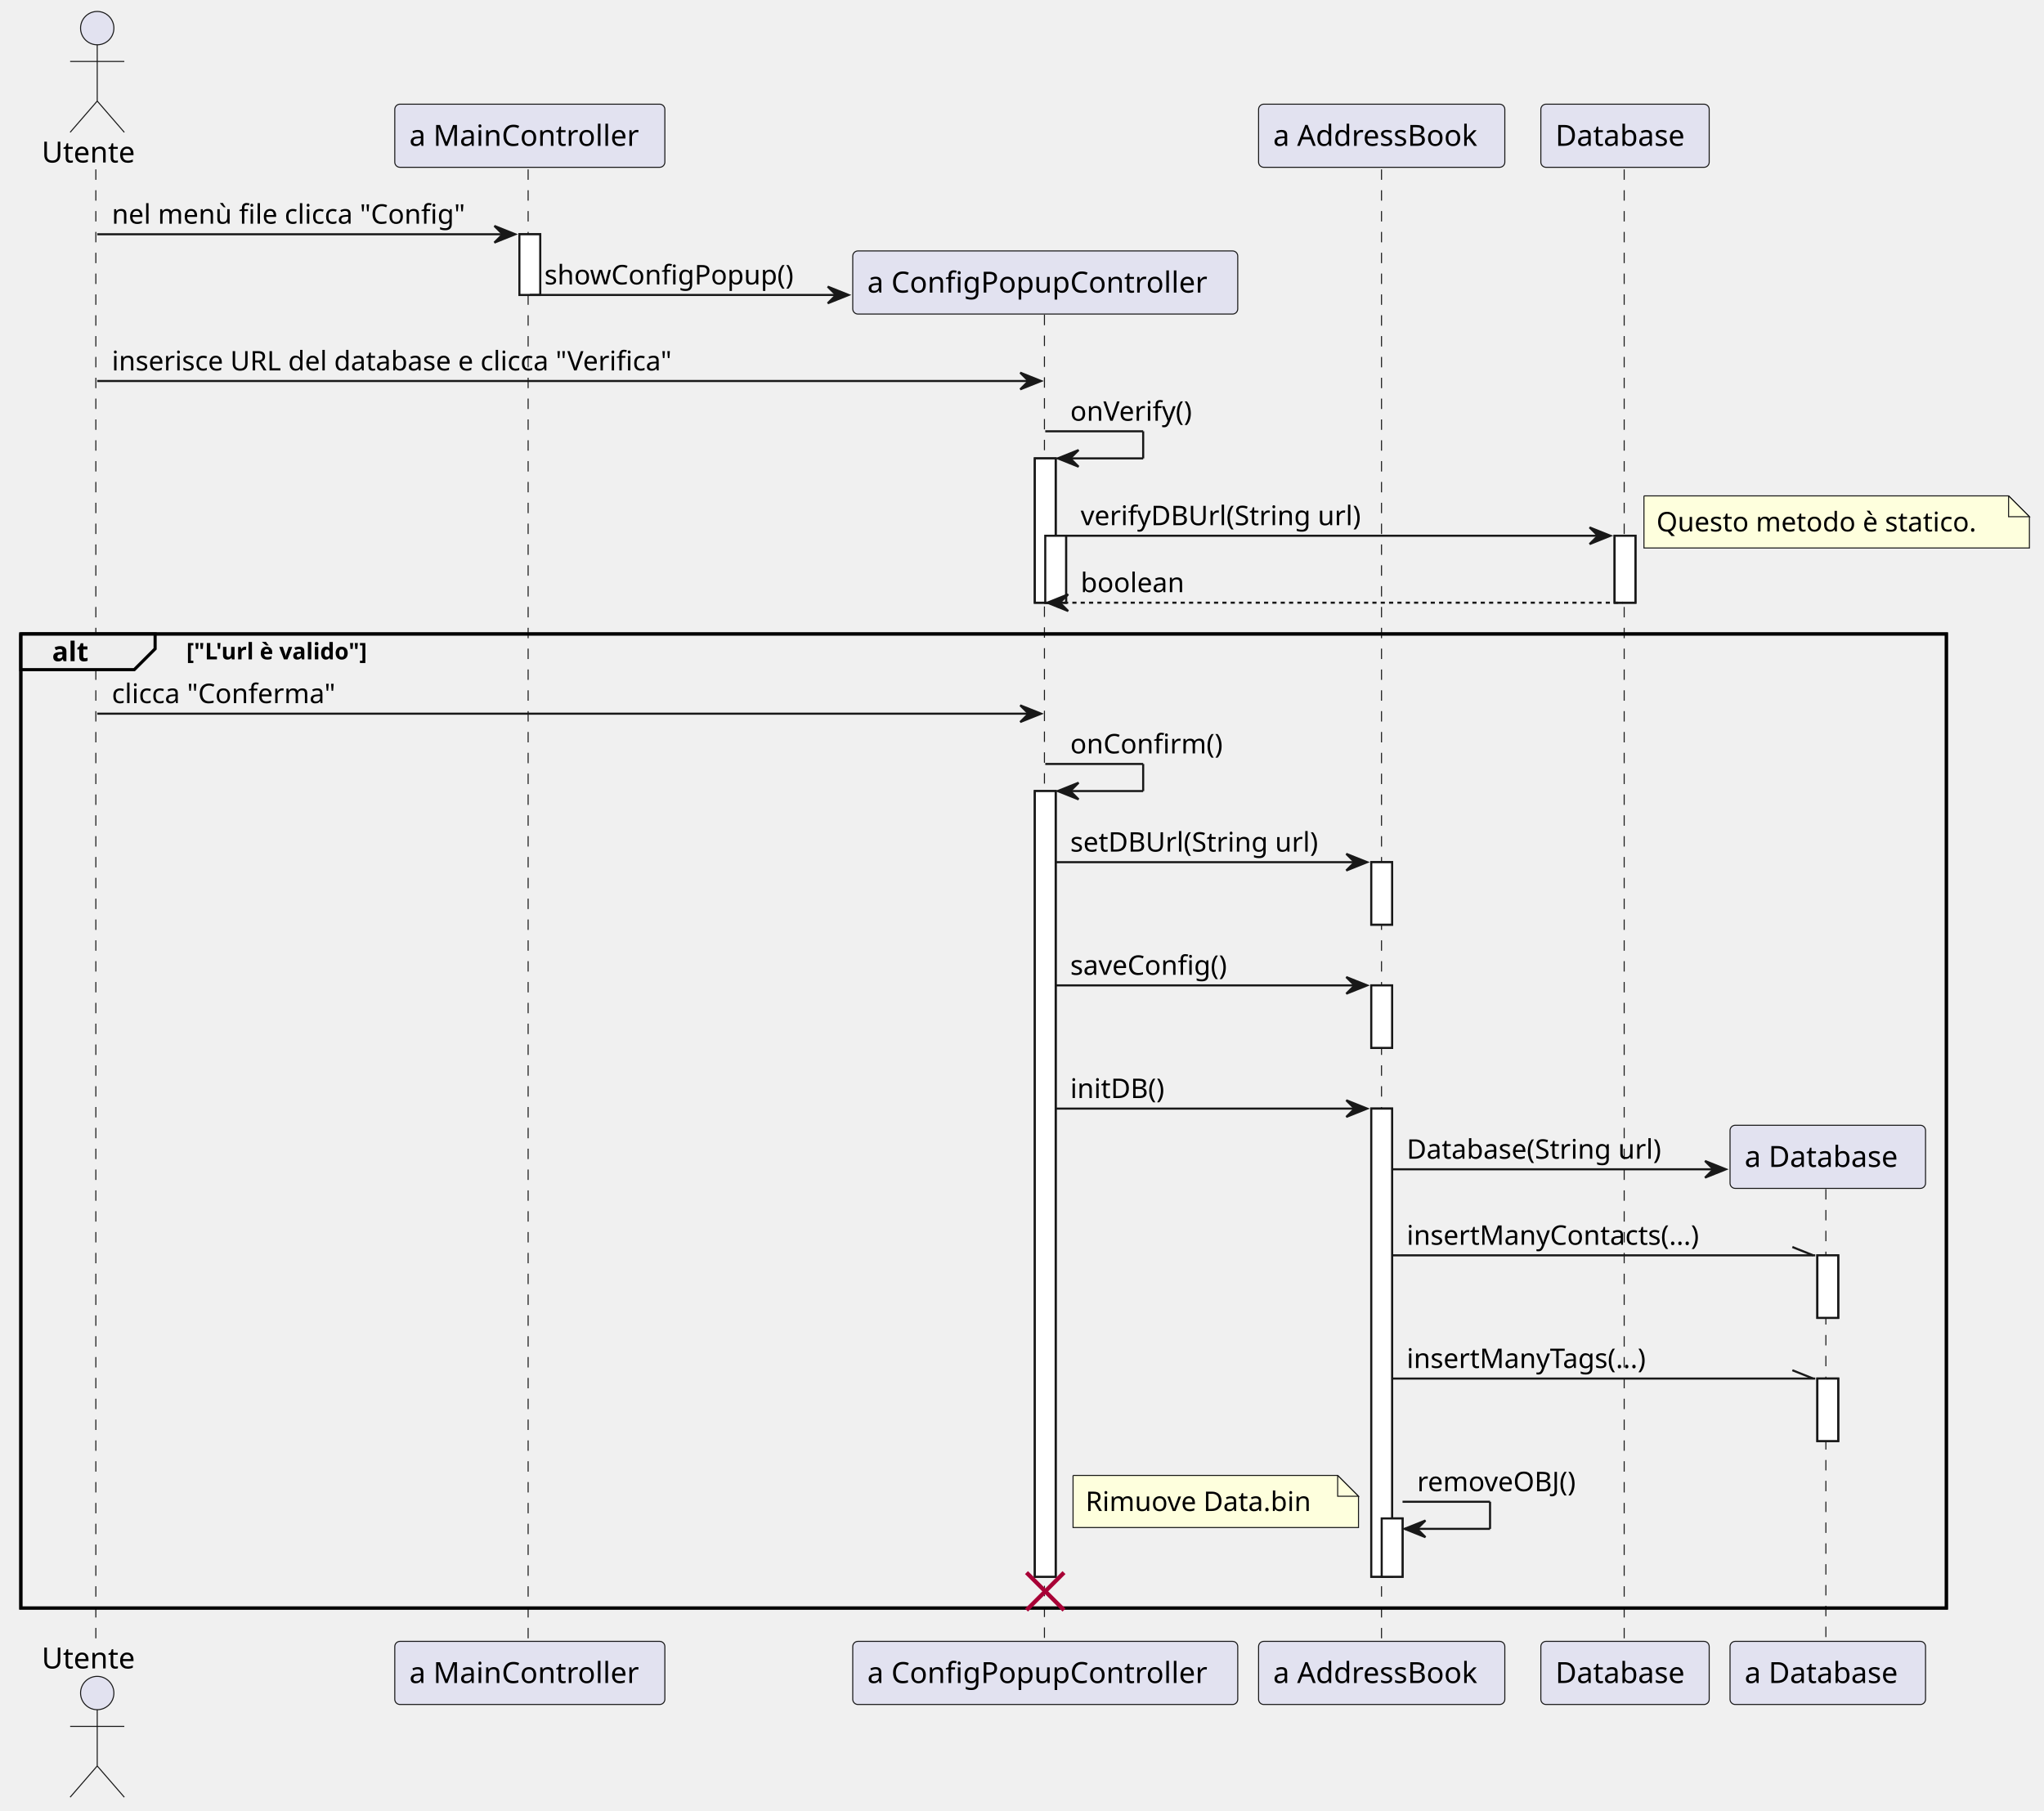
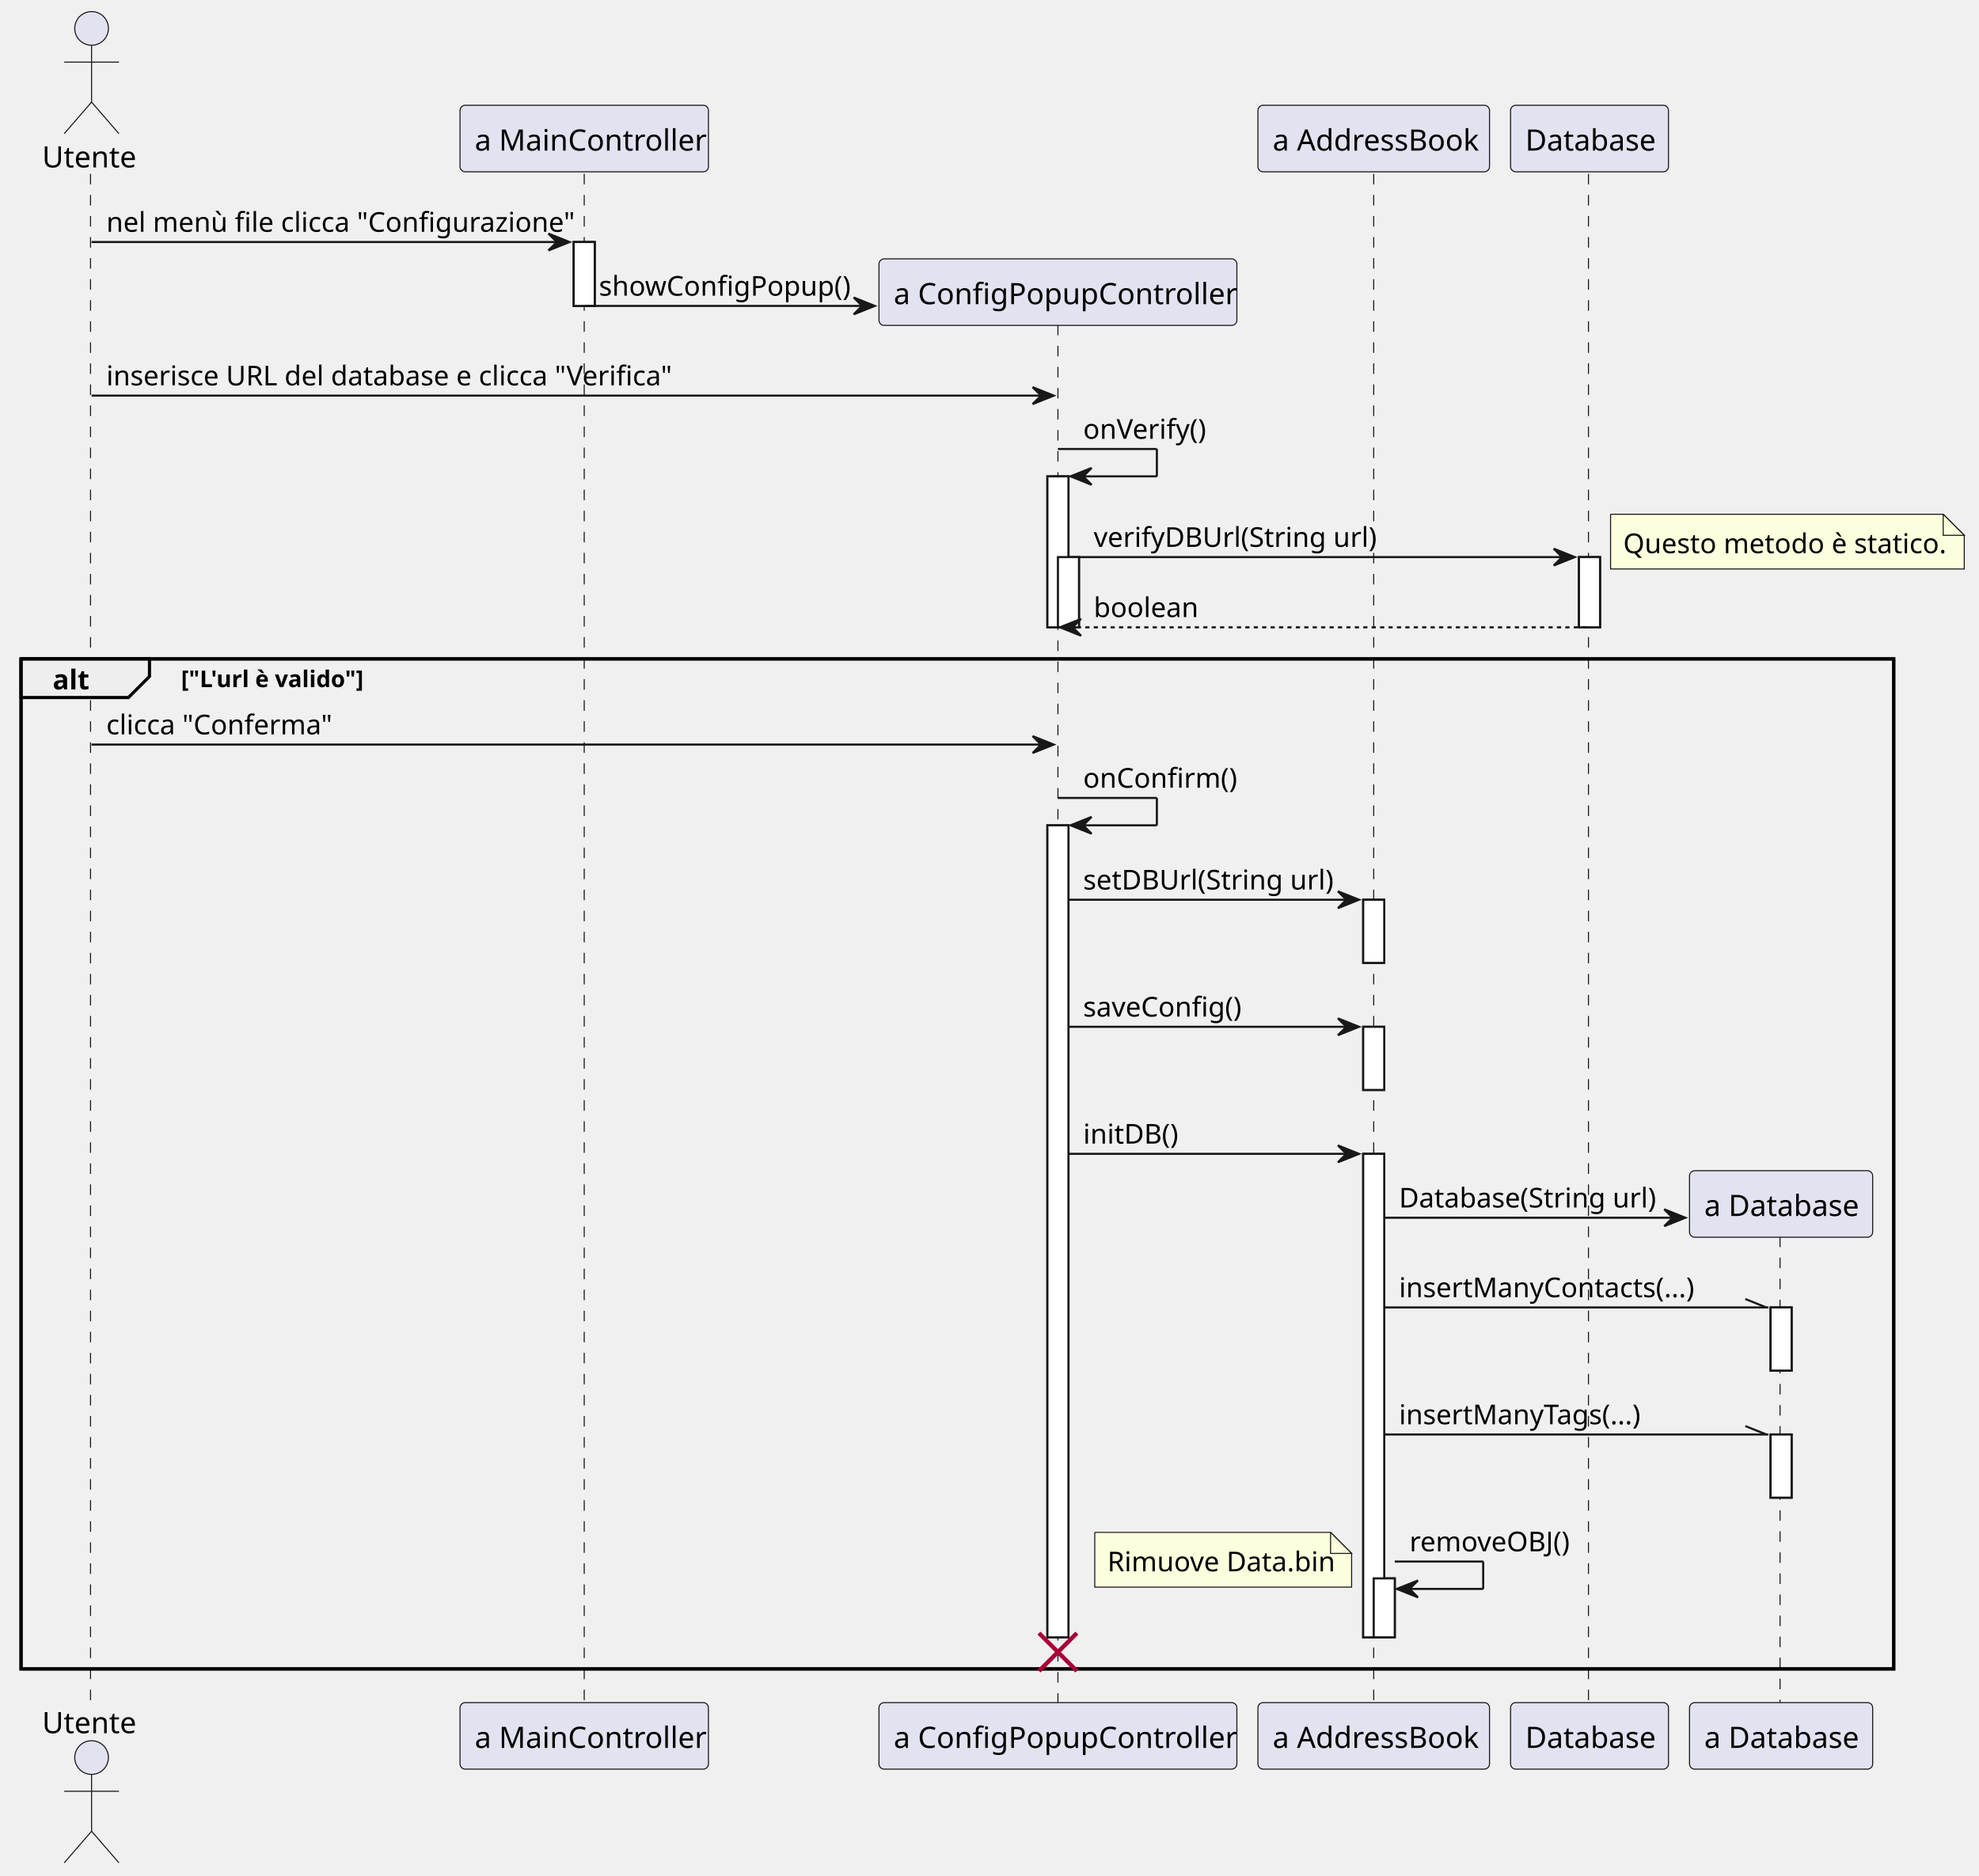
- <svg xmlns="http://www.w3.org/2000/svg" contentStyleType="text/css" height="869px" preserveAspectRatio="none" style="width:981px;height:869px;background:#FFFFFF;" version="1.1" viewBox="0 0 981 869" width="981px" zoomAndPan="magnify">
+ <svg xmlns="http://www.w3.org/2000/svg" contentStyleType="text/css" height="891px" preserveAspectRatio="none" style="width:940px;height:891px;background:#FFFFFF;" version="1.1" viewBox="0 0 940 891" width="940px" zoomAndPan="magnify">
  <defs />
  <g>
-     <rect fill="#FFFFFF" height="29.133" style="stroke:#181818;stroke-width:1;" width="10" x="249.281" y="112.43" />
-     <rect fill="#FFFFFF" height="69.266" style="stroke:#181818;stroke-width:1;" width="10" x="496.657" y="219.992" />
-     <rect fill="#FFFFFF" height="32.133" style="stroke:#181818;stroke-width:1;" width="10" x="501.657" y="257.125" />
-     <rect fill="#FFFFFF" height="377.094" style="stroke:#181818;stroke-width:1;" width="10" x="496.657" y="379.656" />
-     <rect fill="#FFFFFF" height="30" style="stroke:#181818;stroke-width:1;" width="10" x="658.135" y="413.789" />
-     <rect fill="#FFFFFF" height="30" style="stroke:#181818;stroke-width:1;" width="10" x="658.135" y="472.922" />
-     <rect fill="#FFFFFF" height="224.695" style="stroke:#181818;stroke-width:1;" width="10" x="658.135" y="532.055" />
-     <rect fill="#FFFFFF" height="28" style="stroke:#181818;stroke-width:1;" width="10" x="663.135" y="728.75" />
-     <rect fill="#FFFFFF" height="32.133" style="stroke:#181818;stroke-width:1;" width="10" x="774.915" y="257.125" />
-     <rect fill="#FFFFFF" height="30" style="stroke:#181818;stroke-width:1;" width="10" x="872.23" y="602.484" />
-     <rect fill="#FFFFFF" height="30" style="stroke:#181818;stroke-width:1;" width="10" x="872.23" y="661.617" />
-     <rect fill="none" height="467.492" style="stroke:#000000;stroke-width:1.5;" width="924.145" x="10" y="304.258" />
-     <line style="stroke:#181818;stroke-width:0.5;stroke-dasharray:5.0,5.0;" x1="46" x2="46" y1="81.297" y2="788.75" />
-     <line style="stroke:#181818;stroke-width:0.5;stroke-dasharray:5.0,5.0;" x1="253.47" x2="253.47" y1="81.297" y2="788.75" />
-     <line style="stroke:#181818;stroke-width:0.5;stroke-dasharray:5.0,5.0;" x1="501.269" x2="501.269" y1="151.078" y2="788.75" />
-     <line style="stroke:#181818;stroke-width:0.5;stroke-dasharray:5.0,5.0;" x1="663.045" x2="663.045" y1="81.297" y2="788.75" />
-     <line style="stroke:#181818;stroke-width:0.5;stroke-dasharray:5.0,5.0;" x1="779.514" x2="779.514" y1="81.297" y2="788.75" />
-     <line style="stroke:#181818;stroke-width:0.5;stroke-dasharray:5.0,5.0;" x1="876.315" x2="876.315" y1="570.703" y2="788.75" />
-     <text fill="#000000" font-family="sans-serif" font-size="14" lengthAdjust="spacing" textLength="47.325" x="20" y="77.995">Utente</text>
-     <ellipse cx="46.663" cy="13.5" fill="#E2E2F0" rx="8" ry="8" style="stroke:#181818;stroke-width:0.5;" />
-     <path d="M46.663,21.5 L46.663,48.5 M33.663,29.5 L59.663,29.5 M46.663,48.5 L33.663,63.5 M46.663,48.5 L59.663,63.5 " fill="none" style="stroke:#181818;stroke-width:0.5;" />
-     <text fill="#000000" font-family="sans-serif" font-size="14" lengthAdjust="spacing" textLength="47.325" x="20" y="800.745">Utente</text>
-     <ellipse cx="46.663" cy="812.547" fill="#E2E2F0" rx="8" ry="8" style="stroke:#181818;stroke-width:0.5;" />
-     <path d="M46.663,820.547 L46.663,847.547 M33.663,828.547 L59.663,828.547 M46.663,847.547 L33.663,862.547 M46.663,847.547 L59.663,862.547 " fill="none" style="stroke:#181818;stroke-width:0.5;" />
-     <rect fill="#E2E2F0" height="30.297" rx="2.5" ry="2.5" style="stroke:#181818;stroke-width:0.5;" width="129.623" x="189.47" y="50" />
-     <text fill="#000000" font-family="sans-serif" font-size="14" lengthAdjust="spacing" textLength="115.623" x="196.47" y="69.995">a MainController</text>
-     <rect fill="#E2E2F0" height="30.297" rx="2.5" ry="2.5" style="stroke:#181818;stroke-width:0.5;" width="129.623" x="189.47" y="787.75" />
-     <text fill="#000000" font-family="sans-serif" font-size="14" lengthAdjust="spacing" textLength="115.623" x="196.47" y="807.745">a MainController</text>
-     <rect fill="#E2E2F0" height="30.297" rx="2.5" ry="2.5" style="stroke:#181818;stroke-width:0.5;" width="184.775" x="409.269" y="787.75" />
-     <text fill="#000000" font-family="sans-serif" font-size="14" lengthAdjust="spacing" textLength="170.775" x="416.269" y="807.745">a ConfigPopupController</text>
-     <rect fill="#E2E2F0" height="30.297" rx="2.5" ry="2.5" style="stroke:#181818;stroke-width:0.5;" width="118.18" x="604.045" y="50" />
-     <text fill="#000000" font-family="sans-serif" font-size="14" lengthAdjust="spacing" textLength="104.18" x="611.045" y="69.995">a AddressBook</text>
-     <rect fill="#E2E2F0" height="30.297" rx="2.5" ry="2.5" style="stroke:#181818;stroke-width:0.5;" width="118.18" x="604.045" y="787.75" />
-     <text fill="#000000" font-family="sans-serif" font-size="14" lengthAdjust="spacing" textLength="104.18" x="611.045" y="807.745">a AddressBook</text>
-     <rect fill="#E2E2F0" height="30.297" rx="2.5" ry="2.5" style="stroke:#181818;stroke-width:0.5;" width="80.801" x="739.514" y="50" />
-     <text fill="#000000" font-family="sans-serif" font-size="14" lengthAdjust="spacing" textLength="66.801" x="746.514" y="69.995">Database</text>
-     <rect fill="#E2E2F0" height="30.297" rx="2.5" ry="2.5" style="stroke:#181818;stroke-width:0.5;" width="80.801" x="739.514" y="787.75" />
-     <text fill="#000000" font-family="sans-serif" font-size="14" lengthAdjust="spacing" textLength="66.801" x="746.514" y="807.745">Database</text>
-     <rect fill="#E2E2F0" height="30.297" rx="2.5" ry="2.5" style="stroke:#181818;stroke-width:0.5;" width="93.83" x="830.315" y="787.75" />
-     <text fill="#000000" font-family="sans-serif" font-size="14" lengthAdjust="spacing" textLength="79.83" x="837.315" y="807.745">a Database</text>
-     <rect fill="#FFFFFF" height="29.133" style="stroke:#181818;stroke-width:1;" width="10" x="249.281" y="112.43" />
-     <rect fill="#FFFFFF" height="69.266" style="stroke:#181818;stroke-width:1;" width="10" x="496.657" y="219.992" />
-     <rect fill="#FFFFFF" height="32.133" style="stroke:#181818;stroke-width:1;" width="10" x="501.657" y="257.125" />
-     <rect fill="#FFFFFF" height="377.094" style="stroke:#181818;stroke-width:1;" width="10" x="496.657" y="379.656" />
-     <rect fill="#FFFFFF" height="30" style="stroke:#181818;stroke-width:1;" width="10" x="658.135" y="413.789" />
-     <rect fill="#FFFFFF" height="30" style="stroke:#181818;stroke-width:1;" width="10" x="658.135" y="472.922" />
-     <rect fill="#FFFFFF" height="224.695" style="stroke:#181818;stroke-width:1;" width="10" x="658.135" y="532.055" />
-     <rect fill="#FFFFFF" height="28" style="stroke:#181818;stroke-width:1;" width="10" x="663.135" y="728.75" />
-     <rect fill="#FFFFFF" height="32.133" style="stroke:#181818;stroke-width:1;" width="10" x="774.915" y="257.125" />
-     <rect fill="#FFFFFF" height="30" style="stroke:#181818;stroke-width:1;" width="10" x="872.23" y="602.484" />
-     <rect fill="#FFFFFF" height="30" style="stroke:#181818;stroke-width:1;" width="10" x="872.23" y="661.617" />
-     <polygon fill="#181818" points="237.281,108.43,247.281,112.43,237.281,116.43,241.281,112.43" style="stroke:#181818;stroke-width:1;" />
-     <line style="stroke:#181818;stroke-width:1;" x1="46.663" x2="243.281" y1="112.43" y2="112.43" />
-     <text fill="#000000" font-family="sans-serif" font-size="13" lengthAdjust="spacing" textLength="183.619" x="53.663" y="107.364">nel menù file clicca "Config"</text>
-     <polygon fill="#181818" points="397.269,137.562,407.269,141.562,397.269,145.562,401.269,141.562" style="stroke:#181818;stroke-width:1;" />
-     <line style="stroke:#181818;stroke-width:1;" x1="254.281" x2="403.269" y1="141.562" y2="141.562" />
-     <text fill="#000000" font-family="sans-serif" font-size="13" lengthAdjust="spacing" textLength="125.988" x="261.281" y="136.497">showConfigPopup()</text>
-     <rect fill="#E2E2F0" height="30.297" rx="2.5" ry="2.5" style="stroke:#181818;stroke-width:0.5;" width="184.775" x="409.269" y="120.43" />
-     <text fill="#000000" font-family="sans-serif" font-size="14" lengthAdjust="spacing" textLength="170.775" x="416.269" y="140.425">a ConfigPopupController</text>
-     <polygon fill="#181818" points="489.657,178.859,499.657,182.859,489.657,186.859,493.657,182.859" style="stroke:#181818;stroke-width:1;" />
-     <line style="stroke:#181818;stroke-width:1;" x1="46.663" x2="495.657" y1="182.859" y2="182.859" />
-     <text fill="#000000" font-family="sans-serif" font-size="13" lengthAdjust="spacing" textLength="293.954" x="53.663" y="177.793">inserisce URL del database e clicca "Verifica"</text>
-     <line style="stroke:#181818;stroke-width:1;" x1="501.657" x2="548.657" y1="206.992" y2="206.992" />
-     <line style="stroke:#181818;stroke-width:1;" x1="548.657" x2="548.657" y1="206.992" y2="219.992" />
-     <line style="stroke:#181818;stroke-width:1;" x1="507.657" x2="548.657" y1="219.992" y2="219.992" />
-     <polygon fill="#181818" points="517.657,215.992,507.657,219.992,517.657,223.992,513.657,219.992" style="stroke:#181818;stroke-width:1;" />
-     <text fill="#000000" font-family="sans-serif" font-size="13" lengthAdjust="spacing" textLength="64.454" x="513.657" y="201.926">onVerify()</text>
-     <polygon fill="#181818" points="762.915,253.125,772.915,257.125,762.915,261.125,766.915,257.125" style="stroke:#181818;stroke-width:1;" />
-     <line style="stroke:#181818;stroke-width:1;" x1="511.657" x2="768.915" y1="257.125" y2="257.125" />
-     <text fill="#000000" font-family="sans-serif" font-size="13" lengthAdjust="spacing" textLength="144.587" x="518.657" y="252.059">verifyDBUrl(String url)</text>
-     <path d="M789,237.992 L789,262.992 L974,262.992 L974,247.992 L964,237.992 L789,237.992 " fill="#FEFFDD" style="stroke:#181818;stroke-width:0.5;" />
-     <path d="M964,237.992 L964,247.992 L974,247.992 L964,237.992 " fill="#FEFFDD" style="stroke:#181818;stroke-width:0.5;" />
-     <text fill="#000000" font-family="sans-serif" font-size="13" lengthAdjust="spacing" textLength="164.385" x="795" y="255.059">Questo metodo è statico.</text>
-     <polygon fill="#181818" points="512.657,285.258,502.657,289.258,512.657,293.258,508.657,289.258" style="stroke:#181818;stroke-width:1;" />
-     <line style="stroke:#181818;stroke-width:1;stroke-dasharray:2.0,2.0;" x1="506.657" x2="778.915" y1="289.258" y2="289.258" />
-     <text fill="#000000" font-family="sans-serif" font-size="13" lengthAdjust="spacing" textLength="51.975" x="518.657" y="284.192">boolean</text>
-     <path d="M10,304.258 L74.443,304.258 L74.443,311.391 L64.443,321.391 L10,321.391 L10,304.258 " fill="#EEEEEE" style="stroke:#000000;stroke-width:1.5;" />
-     <rect fill="none" height="467.492" style="stroke:#000000;stroke-width:1.5;" width="924.145" x="10" y="304.258" />
-     <text fill="#000000" font-family="sans-serif" font-size="13" font-weight="bold" lengthAdjust="spacing" textLength="19.443" x="25" y="317.325">alt</text>
-     <text fill="#000000" font-family="sans-serif" font-size="11" font-weight="bold" lengthAdjust="spacing" textLength="101.605" x="89.443" y="316.468">["L'url è valido"]</text>
-     <polygon fill="#181818" points="489.657,338.523,499.657,342.523,489.657,346.523,493.657,342.523" style="stroke:#181818;stroke-width:1;" />
-     <line style="stroke:#181818;stroke-width:1;" x1="46.663" x2="495.657" y1="342.523" y2="342.523" />
-     <text fill="#000000" font-family="sans-serif" font-size="13" lengthAdjust="spacing" textLength="116.543" x="53.663" y="337.457">clicca "Conferma"</text>
-     <line style="stroke:#181818;stroke-width:1;" x1="501.657" x2="548.657" y1="366.656" y2="366.656" />
-     <line style="stroke:#181818;stroke-width:1;" x1="548.657" x2="548.657" y1="366.656" y2="379.656" />
-     <line style="stroke:#181818;stroke-width:1;" x1="507.657" x2="548.657" y1="379.656" y2="379.656" />
-     <polygon fill="#181818" points="517.657,375.656,507.657,379.656,517.657,383.656,513.657,379.656" style="stroke:#181818;stroke-width:1;" />
-     <text fill="#000000" font-family="sans-serif" font-size="13" lengthAdjust="spacing" textLength="77.803" x="513.657" y="361.59">onConfirm()</text>
-     <polygon fill="#181818" points="646.135,409.789,656.135,413.789,646.135,417.789,650.135,413.789" style="stroke:#181818;stroke-width:1;" />
-     <line style="stroke:#181818;stroke-width:1;" x1="506.657" x2="652.135" y1="413.789" y2="413.789" />
-     <text fill="#000000" font-family="sans-serif" font-size="13" lengthAdjust="spacing" textLength="127.537" x="513.657" y="408.723">setDBUrl(String url)</text>
-     <polygon fill="#181818" points="646.135,468.922,656.135,472.922,646.135,476.922,650.135,472.922" style="stroke:#181818;stroke-width:1;" />
-     <line style="stroke:#181818;stroke-width:1;" x1="506.657" x2="652.135" y1="472.922" y2="472.922" />
-     <text fill="#000000" font-family="sans-serif" font-size="13" lengthAdjust="spacing" textLength="82.285" x="513.657" y="467.856">saveConfig()</text>
-     <polygon fill="#181818" points="646.135,528.055,656.135,532.055,646.135,536.055,650.135,532.055" style="stroke:#181818;stroke-width:1;" />
-     <line style="stroke:#181818;stroke-width:1;" x1="506.657" x2="652.135" y1="532.055" y2="532.055" />
-     <text fill="#000000" font-family="sans-serif" font-size="13" lengthAdjust="spacing" textLength="49.632" x="513.657" y="526.989">initDB()</text>
-     <polygon fill="#181818" points="818.315,557.188,828.315,561.188,818.315,565.188,822.315,561.188" style="stroke:#181818;stroke-width:1;" />
-     <line style="stroke:#181818;stroke-width:1;" x1="668.135" x2="824.315" y1="561.188" y2="561.188" />
-     <text fill="#000000" font-family="sans-serif" font-size="13" lengthAdjust="spacing" textLength="132.298" x="675.135" y="556.122">Database(String url)</text>
-     <rect fill="#E2E2F0" height="30.297" rx="2.5" ry="2.5" style="stroke:#181818;stroke-width:0.5;" width="93.83" x="830.315" y="540.055" />
-     <text fill="#000000" font-family="sans-serif" font-size="14" lengthAdjust="spacing" textLength="79.83" x="837.315" y="560.05">a Database</text>
-     <line style="stroke:#181818;stroke-width:1;" x1="870.23" x2="860.23" y1="602.484" y2="598.484" />
-     <line style="stroke:#181818;stroke-width:1;" x1="668.135" x2="871.23" y1="602.484" y2="602.484" />
-     <text fill="#000000" font-family="sans-serif" font-size="13" lengthAdjust="spacing" textLength="152.071" x="675.135" y="597.418">insertManyContacts(...)</text>
-     <line style="stroke:#181818;stroke-width:1;" x1="870.23" x2="860.23" y1="661.617" y2="657.617" />
-     <line style="stroke:#181818;stroke-width:1;" x1="668.135" x2="871.23" y1="661.617" y2="661.617" />
-     <text fill="#000000" font-family="sans-serif" font-size="13" lengthAdjust="spacing" textLength="125.652" x="675.135" y="656.551">insertManyTags(...)</text>
-     <line style="stroke:#181818;stroke-width:1;" x1="673.135" x2="715.135" y1="720.75" y2="720.75" />
-     <line style="stroke:#181818;stroke-width:1;" x1="715.135" x2="715.135" y1="720.75" y2="733.75" />
-     <line style="stroke:#181818;stroke-width:1;" x1="674.135" x2="715.135" y1="733.75" y2="733.75" />
-     <polygon fill="#181818" points="684.135,729.75,674.135,733.75,684.135,737.75,680.135,733.75" style="stroke:#181818;stroke-width:1;" />
-     <text fill="#000000" font-family="sans-serif" font-size="13" lengthAdjust="spacing" textLength="82.78" x="680.135" y="715.684">removeOBJ()</text>
-     <path d="M515,708.117 L515,733.117 L652,733.117 L652,718.117 L642,708.117 L515,708.117 " fill="#FEFFDD" style="stroke:#181818;stroke-width:0.5;" />
-     <path d="M642,708.117 L642,718.117 L652,718.117 L642,708.117 " fill="#FEFFDD" style="stroke:#181818;stroke-width:0.5;" />
-     <text fill="#000000" font-family="sans-serif" font-size="13" lengthAdjust="spacing" textLength="116.6" x="521" y="725.184">Rimuove Data.bin</text>
-     <line style="stroke:#A80036;stroke-width:2;" x1="492.657" x2="510.657" y1="754.75" y2="772.75" />
-     <line style="stroke:#A80036;stroke-width:2;" x1="492.657" x2="510.657" y1="772.75" y2="754.75" />
+     <rect fill="#FFFFFF" height="30.352" style="stroke:#181818;stroke-width:1.0;" width="10" x="272.5" y="114.961" />
+     <rect fill="#FFFFFF" height="71.703" style="stroke:#181818;stroke-width:1.0;" width="10" x="497.5" y="226.273" />
+     <rect fill="#FFFFFF" height="33.352" style="stroke:#181818;stroke-width:1.0;" width="10" x="502.5" y="264.625" />
+     <rect fill="#FFFFFF" height="385.719" style="stroke:#181818;stroke-width:1.0;" width="10" x="497.5" y="392.031" />
+     <rect fill="#FFFFFF" height="30" style="stroke:#181818;stroke-width:1.0;" width="10" x="647.5" y="427.383" />
+     <rect fill="#FFFFFF" height="30" style="stroke:#181818;stroke-width:1.0;" width="10" x="647.5" y="487.734" />
+     <rect fill="#FFFFFF" height="229.664" style="stroke:#181818;stroke-width:1.0;" width="10" x="647.5" y="548.086" />
+     <rect fill="#FFFFFF" height="28" style="stroke:#181818;stroke-width:1.0;" width="10" x="652.5" y="749.75" />
+     <rect fill="#FFFFFF" height="33.352" style="stroke:#181818;stroke-width:1.0;" width="10" x="750" y="264.625" />
+     <rect fill="#FFFFFF" height="30" style="stroke:#181818;stroke-width:1.0;" width="10" x="841" y="621.047" />
+     <rect fill="#FFFFFF" height="30" style="stroke:#181818;stroke-width:1.0;" width="10" x="841" y="681.398" />
+     <rect fill="none" height="479.773" style="stroke:#000000;stroke-width:1.5;" width="889.5" x="10" y="312.977" />
+     <line style="stroke:#181818;stroke-width:0.5;stroke-dasharray:5.0,5.0;" x1="43" x2="43" y1="82.609" y2="809.75" />
+     <line style="stroke:#181818;stroke-width:0.5;stroke-dasharray:5.0,5.0;" x1="277.5" x2="277.5" y1="82.609" y2="809.75" />
+     <line style="stroke:#181818;stroke-width:0.5;stroke-dasharray:5.0,5.0;" x1="502.5" x2="502.5" y1="154.266" y2="809.75" />
+     <line style="stroke:#181818;stroke-width:0.5;stroke-dasharray:5.0,5.0;" x1="652.5" x2="652.5" y1="82.609" y2="809.75" />
+     <line style="stroke:#181818;stroke-width:0.5;stroke-dasharray:5.0,5.0;" x1="754.5" x2="754.5" y1="82.609" y2="809.75" />
+     <line style="stroke:#181818;stroke-width:0.5;stroke-dasharray:5.0,5.0;" x1="845.5" x2="845.5" y1="587.391" y2="809.75" />
+     <text fill="#000000" font-family="sans-serif" font-size="14" lengthAdjust="spacing" textLength="41" x="20" y="79.533">Utente</text>
+     <ellipse cx="43.5" cy="13.5" fill="#E2E2F0" rx="8" ry="8" style="stroke:#181818;stroke-width:0.5;" />
+     <path d="M43.5,21.5 L43.5,48.5 M30.5,29.5 L56.5,29.5 M43.5,48.5 L30.5,63.5 M43.5,48.5 L56.5,63.5 " fill="none" style="stroke:#181818;stroke-width:0.5;" />
+     <text fill="#000000" font-family="sans-serif" font-size="14" lengthAdjust="spacing" textLength="41" x="20" y="823.283">Utente</text>
+     <ellipse cx="43.5" cy="834.859" fill="#E2E2F0" rx="8" ry="8" style="stroke:#181818;stroke-width:0.5;" />
+     <path d="M43.5,842.859 L43.5,869.859 M30.5,850.859 L56.5,850.859 M43.5,869.859 L30.5,884.859 M43.5,869.859 L56.5,884.859 " fill="none" style="stroke:#181818;stroke-width:0.5;" />
+     <rect fill="#E2E2F0" height="31.609" rx="2.5" ry="2.5" style="stroke:#181818;stroke-width:0.5;" width="118" x="218.5" y="50" />
+     <text fill="#000000" font-family="sans-serif" font-size="14" lengthAdjust="spacing" textLength="104" x="225.5" y="71.533">a MainController</text>
+     <rect fill="#E2E2F0" height="31.609" rx="2.5" ry="2.5" style="stroke:#181818;stroke-width:0.5;" width="118" x="218.5" y="808.75" />
+     <text fill="#000000" font-family="sans-serif" font-size="14" lengthAdjust="spacing" textLength="104" x="225.5" y="830.283">a MainController</text>
+     <rect fill="#E2E2F0" height="31.609" rx="2.5" ry="2.5" style="stroke:#181818;stroke-width:0.5;" width="170" x="417.5" y="808.75" />
+     <text fill="#000000" font-family="sans-serif" font-size="14" lengthAdjust="spacing" textLength="156" x="424.5" y="830.283">a ConfigPopupController</text>
+     <rect fill="#E2E2F0" height="31.609" rx="2.5" ry="2.5" style="stroke:#181818;stroke-width:0.5;" width="110" x="597.5" y="50" />
+     <text fill="#000000" font-family="sans-serif" font-size="14" lengthAdjust="spacing" textLength="96" x="604.5" y="71.533">a AddressBook</text>
+     <rect fill="#E2E2F0" height="31.609" rx="2.5" ry="2.5" style="stroke:#181818;stroke-width:0.5;" width="110" x="597.5" y="808.75" />
+     <text fill="#000000" font-family="sans-serif" font-size="14" lengthAdjust="spacing" textLength="96" x="604.5" y="830.283">a AddressBook</text>
+     <rect fill="#E2E2F0" height="31.609" rx="2.5" ry="2.5" style="stroke:#181818;stroke-width:0.5;" width="75" x="717.5" y="50" />
+     <text fill="#000000" font-family="sans-serif" font-size="14" lengthAdjust="spacing" textLength="61" x="724.5" y="71.533">Database</text>
+     <rect fill="#E2E2F0" height="31.609" rx="2.5" ry="2.5" style="stroke:#181818;stroke-width:0.5;" width="75" x="717.5" y="808.75" />
+     <text fill="#000000" font-family="sans-serif" font-size="14" lengthAdjust="spacing" textLength="61" x="724.5" y="830.283">Database</text>
+     <rect fill="#E2E2F0" height="31.609" rx="2.5" ry="2.5" style="stroke:#181818;stroke-width:0.5;" width="87" x="802.5" y="808.75" />
+     <text fill="#000000" font-family="sans-serif" font-size="14" lengthAdjust="spacing" textLength="73" x="809.5" y="830.283">a Database</text>
+     <rect fill="#FFFFFF" height="30.352" style="stroke:#181818;stroke-width:1.0;" width="10" x="272.5" y="114.961" />
+     <rect fill="#FFFFFF" height="71.703" style="stroke:#181818;stroke-width:1.0;" width="10" x="497.5" y="226.273" />
+     <rect fill="#FFFFFF" height="33.352" style="stroke:#181818;stroke-width:1.0;" width="10" x="502.5" y="264.625" />
+     <rect fill="#FFFFFF" height="385.719" style="stroke:#181818;stroke-width:1.0;" width="10" x="497.5" y="392.031" />
+     <rect fill="#FFFFFF" height="30" style="stroke:#181818;stroke-width:1.0;" width="10" x="647.5" y="427.383" />
+     <rect fill="#FFFFFF" height="30" style="stroke:#181818;stroke-width:1.0;" width="10" x="647.5" y="487.734" />
+     <rect fill="#FFFFFF" height="229.664" style="stroke:#181818;stroke-width:1.0;" width="10" x="647.5" y="548.086" />
+     <rect fill="#FFFFFF" height="28" style="stroke:#181818;stroke-width:1.0;" width="10" x="652.5" y="749.75" />
+     <rect fill="#FFFFFF" height="33.352" style="stroke:#181818;stroke-width:1.0;" width="10" x="750" y="264.625" />
+     <rect fill="#FFFFFF" height="30" style="stroke:#181818;stroke-width:1.0;" width="10" x="841" y="621.047" />
+     <rect fill="#FFFFFF" height="30" style="stroke:#181818;stroke-width:1.0;" width="10" x="841" y="681.398" />
+     <polygon fill="#181818" points="260.5,110.961,270.5,114.961,260.5,118.961,264.5,114.961" style="stroke:#181818;stroke-width:1.0;" />
+     <line style="stroke:#181818;stroke-width:1.0;" x1="43.5" x2="266.5" y1="114.961" y2="114.961" />
+     <text fill="#000000" font-family="sans-serif" font-size="13" lengthAdjust="spacing" textLength="210" x="50.5" y="110.105">nel menù file clicca "Configurazione"</text>
+     <polygon fill="#181818" points="405.5,141.312,415.5,145.312,405.5,149.312,409.5,145.312" style="stroke:#181818;stroke-width:1.0;" />
+     <line style="stroke:#181818;stroke-width:1.0;" x1="277.5" x2="411.5" y1="145.312" y2="145.312" />
+     <text fill="#000000" font-family="sans-serif" font-size="13" lengthAdjust="spacing" textLength="111" x="284.5" y="140.456">showConfigPopup()</text>
+     <rect fill="#E2E2F0" height="31.609" rx="2.5" ry="2.5" style="stroke:#181818;stroke-width:0.5;" width="170" x="417.5" y="122.961" />
+     <text fill="#000000" font-family="sans-serif" font-size="14" lengthAdjust="spacing" textLength="156" x="424.5" y="144.494">a ConfigPopupController</text>
+     <polygon fill="#181818" points="490.5,183.922,500.5,187.922,490.5,191.922,494.5,187.922" style="stroke:#181818;stroke-width:1.0;" />
+     <line style="stroke:#181818;stroke-width:1.0;" x1="43.5" x2="496.5" y1="187.922" y2="187.922" />
+     <text fill="#000000" font-family="sans-serif" font-size="13" lengthAdjust="spacing" textLength="265" x="50.5" y="183.065">inserisce URL del database e clicca "Verifica"</text>
+     <line style="stroke:#181818;stroke-width:1.0;" x1="502.5" x2="549.5" y1="213.273" y2="213.273" />
+     <line style="stroke:#181818;stroke-width:1.0;" x1="549.5" x2="549.5" y1="213.273" y2="226.273" />
+     <line style="stroke:#181818;stroke-width:1.0;" x1="508.5" x2="549.5" y1="226.273" y2="226.273" />
+     <polygon fill="#181818" points="518.5,222.273,508.5,226.273,518.5,230.273,514.5,226.273" style="stroke:#181818;stroke-width:1.0;" />
+     <text fill="#000000" font-family="sans-serif" font-size="13" lengthAdjust="spacing" textLength="55" x="514.5" y="208.417">onVerify()</text>
+     <polygon fill="#181818" points="738,260.625,748,264.625,738,268.625,742,264.625" style="stroke:#181818;stroke-width:1.0;" />
+     <line style="stroke:#181818;stroke-width:1.0;" x1="512.5" x2="744" y1="264.625" y2="264.625" />
+     <text fill="#000000" font-family="sans-serif" font-size="13" lengthAdjust="spacing" textLength="123" x="519.5" y="259.769">verifyDBUrl(String url)</text>
+     <path d="M765,244.273 L765,270.273 L933,270.273 L933,254.273 L923,244.273 L765,244.273 " fill="#FEFFDD" style="stroke:#181818;stroke-width:0.5;" />
+     <path d="M923,244.273 L923,254.273 L933,254.273 L923,244.273 " fill="#FEFFDD" style="stroke:#181818;stroke-width:0.5;" />
+     <text fill="#000000" font-family="sans-serif" font-size="13" lengthAdjust="spacing" textLength="147" x="771" y="262.769">Questo metodo è statico.</text>
+     <polygon fill="#181818" points="513.5,293.977,503.5,297.977,513.5,301.977,509.5,297.977" style="stroke:#181818;stroke-width:1.0;" />
+     <line style="stroke:#181818;stroke-width:1.0;stroke-dasharray:2.0,2.0;" x1="507.5" x2="754" y1="297.977" y2="297.977" />
+     <text fill="#000000" font-family="sans-serif" font-size="13" lengthAdjust="spacing" textLength="45" x="519.5" y="293.12">boolean</text>
+     <path d="M10,312.977 L71,312.977 L71,321.328 L61,331.328 L10,331.328 L10,312.977 " fill="#EEEEEE" style="stroke:#000000;stroke-width:1.5;" />
+     <rect fill="none" height="479.773" style="stroke:#000000;stroke-width:1.5;" width="889.5" x="10" y="312.977" />
+     <text fill="#000000" font-family="sans-serif" font-size="13" font-weight="bold" lengthAdjust="spacing" textLength="16" x="25" y="327.472">alt</text>
+     <text fill="#000000" font-family="sans-serif" font-size="11" font-weight="bold" lengthAdjust="spacing" textLength="88" x="86" y="326.396">["L'url è valido"]</text>
+     <polygon fill="#181818" points="490.5,349.68,500.5,353.68,490.5,357.68,494.5,353.68" style="stroke:#181818;stroke-width:1.0;" />
+     <line style="stroke:#181818;stroke-width:1.0;" x1="43.5" x2="496.5" y1="353.68" y2="353.68" />
+     <text fill="#000000" font-family="sans-serif" font-size="13" lengthAdjust="spacing" textLength="103" x="50.5" y="348.823">clicca "Conferma"</text>
+     <line style="stroke:#181818;stroke-width:1.0;" x1="502.5" x2="549.5" y1="379.031" y2="379.031" />
+     <line style="stroke:#181818;stroke-width:1.0;" x1="549.5" x2="549.5" y1="379.031" y2="392.031" />
+     <line style="stroke:#181818;stroke-width:1.0;" x1="508.5" x2="549.5" y1="392.031" y2="392.031" />
+     <polygon fill="#181818" points="518.5,388.031,508.5,392.031,518.5,396.031,514.5,392.031" style="stroke:#181818;stroke-width:1.0;" />
+     <text fill="#000000" font-family="sans-serif" font-size="13" lengthAdjust="spacing" textLength="66" x="514.5" y="374.175">onConfirm()</text>
+     <polygon fill="#181818" points="635.5,423.383,645.5,427.383,635.5,431.383,639.5,427.383" style="stroke:#181818;stroke-width:1.0;" />
+     <line style="stroke:#181818;stroke-width:1.0;" x1="507.5" x2="641.5" y1="427.383" y2="427.383" />
+     <text fill="#000000" font-family="sans-serif" font-size="13" lengthAdjust="spacing" textLength="112" x="514.5" y="422.526">setDBUrl(String url)</text>
+     <polygon fill="#181818" points="635.5,483.734,645.5,487.734,635.5,491.734,639.5,487.734" style="stroke:#181818;stroke-width:1.0;" />
+     <line style="stroke:#181818;stroke-width:1.0;" x1="507.5" x2="641.5" y1="487.734" y2="487.734" />
+     <text fill="#000000" font-family="sans-serif" font-size="13" lengthAdjust="spacing" textLength="70" x="514.5" y="482.878">saveConfig()</text>
+     <polygon fill="#181818" points="635.5,544.086,645.5,548.086,635.5,552.086,639.5,548.086" style="stroke:#181818;stroke-width:1.0;" />
+     <line style="stroke:#181818;stroke-width:1.0;" x1="507.5" x2="641.5" y1="548.086" y2="548.086" />
+     <text fill="#000000" font-family="sans-serif" font-size="13" lengthAdjust="spacing" textLength="43" x="514.5" y="543.23">initDB()</text>
+     <polygon fill="#181818" points="790.5,574.438,800.5,578.438,790.5,582.438,794.5,578.438" style="stroke:#181818;stroke-width:1.0;" />
+     <line style="stroke:#181818;stroke-width:1.0;" x1="657.5" x2="796.5" y1="578.438" y2="578.438" />
+     <text fill="#000000" font-family="sans-serif" font-size="13" lengthAdjust="spacing" textLength="115" x="664.5" y="573.581">Database(String url)</text>
+     <rect fill="#E2E2F0" height="31.609" rx="2.5" ry="2.5" style="stroke:#181818;stroke-width:0.5;" width="87" x="802.5" y="556.086" />
+     <text fill="#000000" font-family="sans-serif" font-size="14" lengthAdjust="spacing" textLength="73" x="809.5" y="577.619">a Database</text>
+     <line style="stroke:#181818;stroke-width:1.0;" x1="839" x2="829" y1="621.047" y2="617.047" />
+     <line style="stroke:#181818;stroke-width:1.0;" x1="657.5" x2="840" y1="621.047" y2="621.047" />
+     <text fill="#000000" font-family="sans-serif" font-size="13" lengthAdjust="spacing" textLength="136" x="664.5" y="616.19">insertManyContacts(...)</text>
+     <line style="stroke:#181818;stroke-width:1.0;" x1="839" x2="829" y1="681.398" y2="677.398" />
+     <line style="stroke:#181818;stroke-width:1.0;" x1="657.5" x2="840" y1="681.398" y2="681.398" />
+     <text fill="#000000" font-family="sans-serif" font-size="13" lengthAdjust="spacing" textLength="112" x="664.5" y="676.542">insertManyTags(...)</text>
+     <line style="stroke:#181818;stroke-width:1.0;" x1="662.5" x2="704.5" y1="741.75" y2="741.75" />
+     <line style="stroke:#181818;stroke-width:1.0;" x1="704.5" x2="704.5" y1="741.75" y2="754.75" />
+     <line style="stroke:#181818;stroke-width:1.0;" x1="663.5" x2="704.5" y1="754.75" y2="754.75" />
+     <polygon fill="#181818" points="673.5,750.75,663.5,754.75,673.5,758.75,669.5,754.75" style="stroke:#181818;stroke-width:1.0;" />
+     <text fill="#000000" font-family="sans-serif" font-size="13" lengthAdjust="spacing" textLength="74" x="669.5" y="736.894">removeOBJ()</text>
+     <path d="M520,727.898 L520,753.898 L642,753.898 L642,737.898 L632,727.898 L520,727.898 " fill="#FEFFDD" style="stroke:#181818;stroke-width:0.5;" />
+     <path d="M632,727.898 L632,737.898 L642,737.898 L632,727.898 " fill="#FEFFDD" style="stroke:#181818;stroke-width:0.5;" />
+     <text fill="#000000" font-family="sans-serif" font-size="13" lengthAdjust="spacing" textLength="101" x="526" y="746.394">Rimuove Data.bin</text>
+     <line style="stroke:#A80036;stroke-width:2.0;" x1="493.5" x2="511.5" y1="775.75" y2="793.75" />
+     <line style="stroke:#A80036;stroke-width:2.0;" x1="493.5" x2="511.5" y1="793.75" y2="775.75" />
  </g>
</svg>
